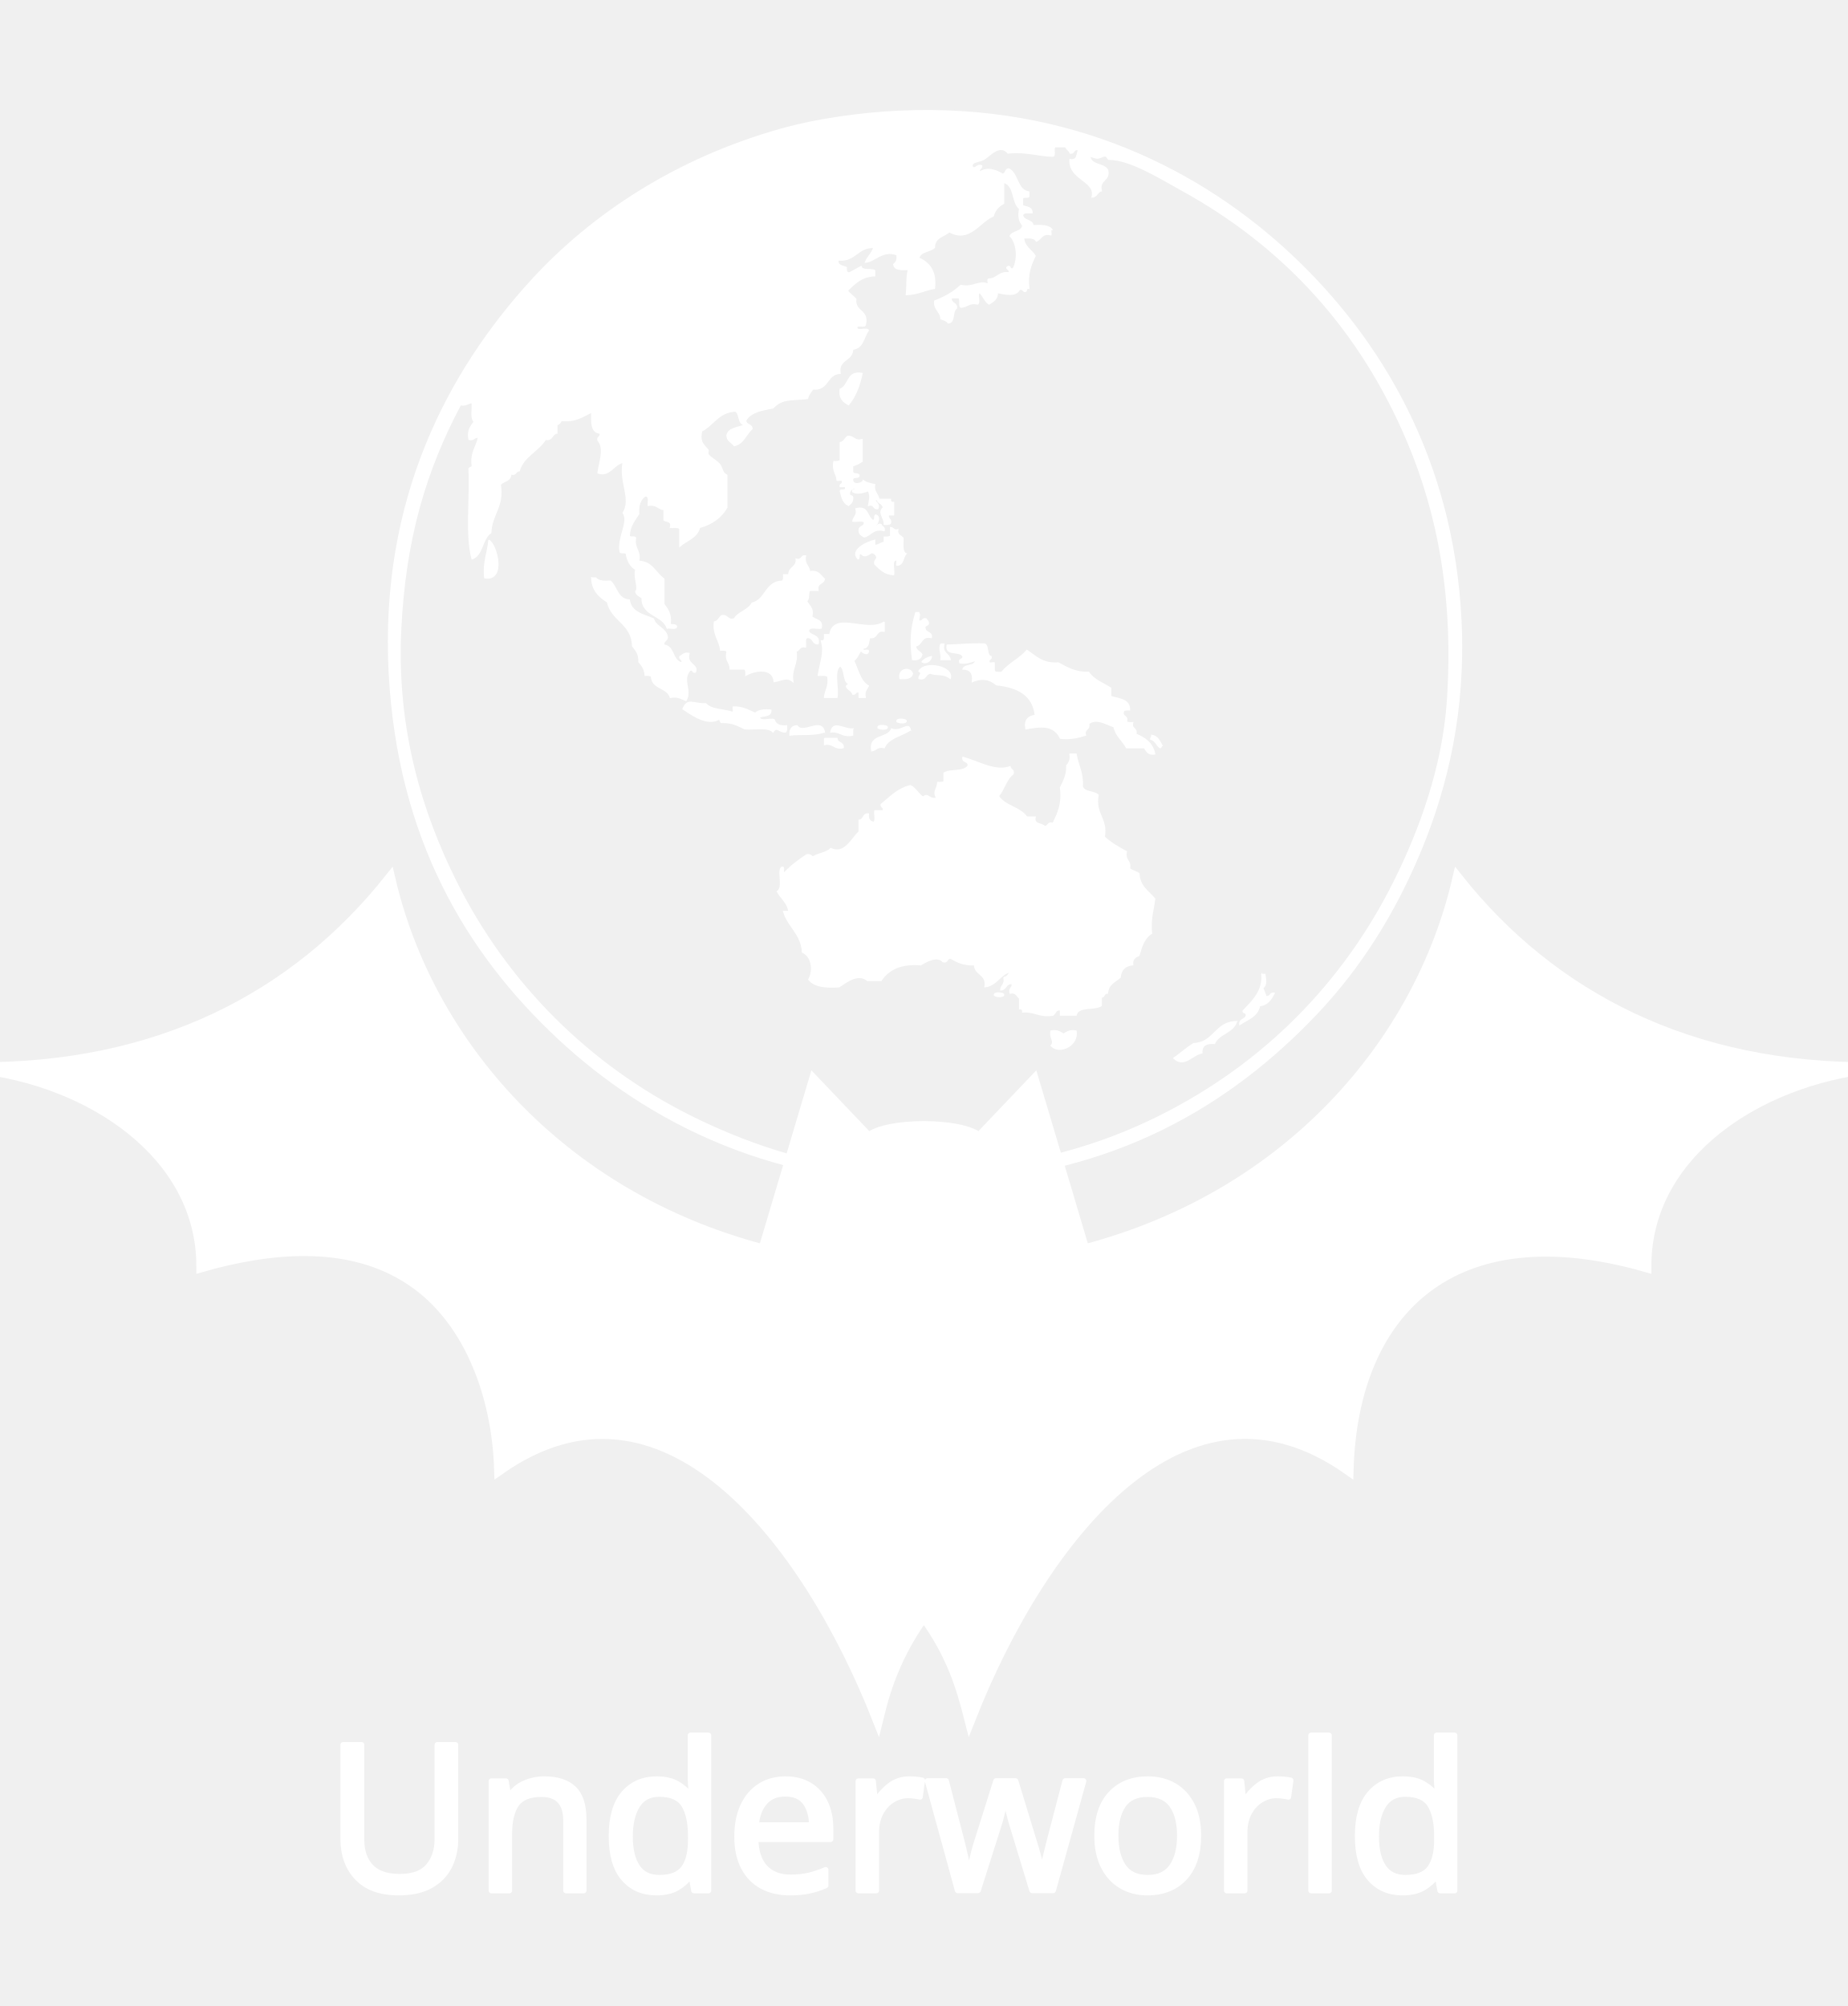
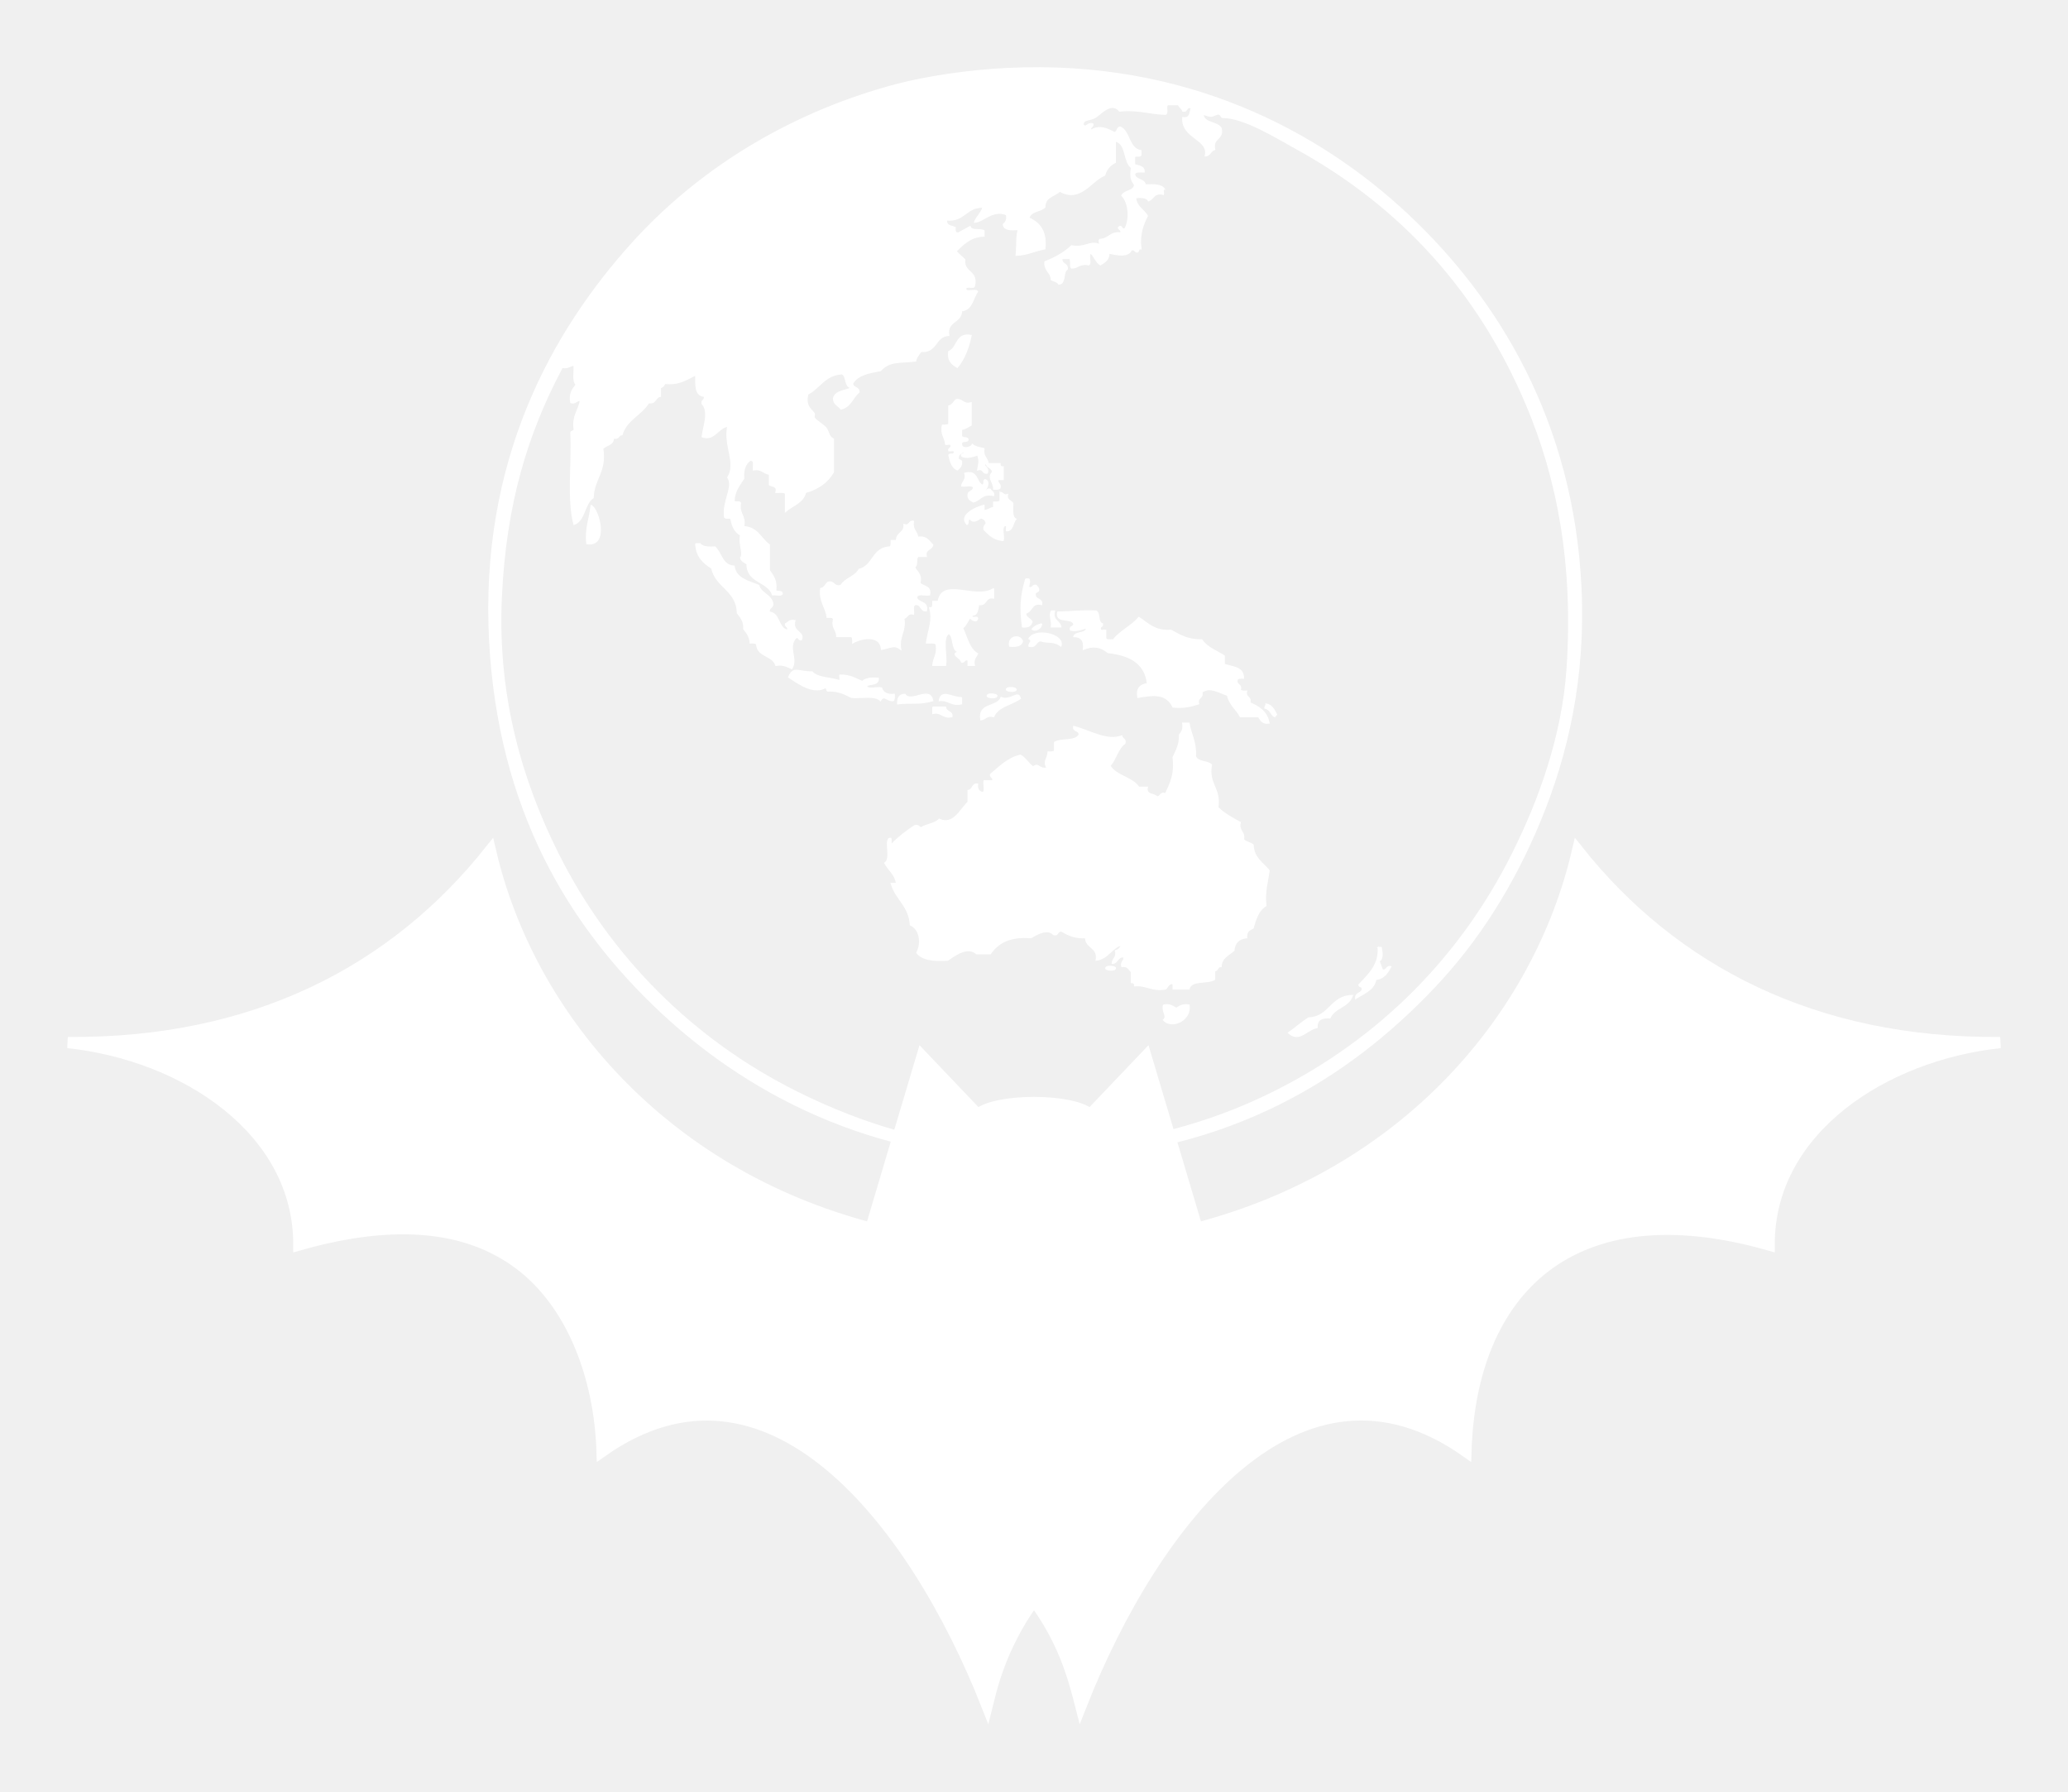
- <svg xmlns="http://www.w3.org/2000/svg" version="1.1" id="Layer_1" x="0px" y="0px" viewBox="0 0 140 152" enable-background="new 0 0 2630.048 1183.47" xml:space="preserve" width="140" height="152">
+ <svg xmlns="http://www.w3.org/2000/svg" version="1.1" id="Layer_1" x="0px" y="0px" viewBox="0 0 153.892 133.289" enable-background="new 0 0 2630.048 1183.47" xml:space="preserve" width="153.892" height="133.289">
  <defs id="defs7">
    <rect x="4858.873" y="-1509.197" width="7344.243" height="2823.662" id="rect37509" />
  </defs>
-   <g id="g44329" transform="matrix(0.3003279,0,0,0.3003279,1000.115,597.0937)">
+   <g id="g44329" transform="matrix(0.3003279,0,0,0.3003279,1007.061,593.758)">
    <g id="g14253" transform="matrix(0.2193035,0,0,0.2193035,-3337.586,-1786.051)">
      <g id="g890" transform="matrix(1.414811,0,0,1.414811,530.1265,-975.7739)">
        <g clip-rule="evenodd" fill-rule="evenodd" id="g888">
		
		
		
		
		
		
		
		
		
		
		
		
		
		
		
		
		
		
		
		
		
		
		
		
		
		
		
		
		
		
		
		
	</g>
      </g>
      <g id="g918" transform="matrix(0.8528833,0,0,0.8528833,-24.50745,-8.403075)" style="fill:#ffffff;fill-opacity:1;stroke:#ffffff;stroke-opacity:1">
        <path d="m 495.98,288.96 c -2.482,11.849 -6.476,22.188 -12.999,29.996 -4.861,-2.804 -9.311,-6.021 -7.999,-14.998 8.66,-3.34 6.17,-17.83 21,-15 z" id="path826" style="fill:#ffffff;fill-opacity:1;stroke:#ffffff;stroke-opacity:1" transform="matrix(1.414811,0,0,1.414811,530.1265,-975.7739)" />
        <path d="m 509.98,408.95 c -4.83,2.011 3.641,3.085 1,8.998 -4.842,0.844 -3.172,-4.826 -8.999,-2.999 1.028,-6.991 2.133,-7.494 0,-13.998 -3.805,1.195 -10.533,3.67 -14.999,1 -1.235,-3.235 3.235,-0.765 2,-4 -2.315,1.019 -4.655,2.012 -5,4.999 -0.876,3.21 2.593,2.073 3,4 0.364,4.362 -1.816,6.183 -4,7.999 -5.114,-2.218 -6.676,-7.988 -7.999,-13.998 0.607,-1.727 4.743,0.076 5,-2 1.027,-3.359 -3.11,-1.557 -5,-2 -0.745,-3.077 2.745,-1.921 2,-4.999 0.168,-2.168 -3.546,-0.453 -5,-1 -0.442,-6.557 -4.824,-9.174 -3,-17.998 2.465,0.132 4.817,0.151 5.999,-1 v -16.997 c 3.651,-0.682 4.513,-4.153 7,-6 6.282,-0.616 6.291,5.041 13.998,3 v 20.997 c -2.962,1.371 -5.108,3.558 -8.999,4 v 5.999 c 0.356,2.644 5.095,0.904 6,3 0.542,3.874 -5.801,0.864 -6,3.999 -0.674,6.298 9.086,4.268 9.999,1 2.666,2.333 6.886,3.112 10.999,3.999 -1.319,7.319 3.313,8.687 4,13.999 h 10.999 c -0.181,2.181 0.818,3.181 3,2.999 v 11.999 h -4.999 c -0.743,4.076 3.223,3.442 2,7.999 -1.182,1.151 -3.534,1.132 -5.999,1 0.446,-6.135 -6.521,-10.87 -1,-15.998 -0.4,-4.27 -5.33,-4 -6,-8 z" id="path828" style="fill:#ffffff;fill-opacity:1;stroke:#ffffff;stroke-opacity:1" transform="matrix(1.414811,0,0,1.414811,530.1265,-975.7739)" />
        <path d="m 507.98,434.94 c 3.149,0.483 2.264,-3.068 5.999,-1.999 0.558,2.441 3.869,2.13 3,5.999 -10.861,-2.528 -12.225,4.439 -18.998,5.999 -2.506,-1.493 -5.467,-2.531 -4.999,-6.999 0.288,-3.712 5.29,-2.709 4.999,-6.999 -1.711,-2.288 -7.632,-0.367 -10.999,-1 0.466,-4.534 4.727,-5.272 3,-11.999 12.14,-3.141 10.423,7.575 15.998,10.999 3.149,0.483 0.749,-4.584 3,-4.999 5,1.41 1.87,9.09 -1,11 z" id="path830" style="fill:#ffffff;fill-opacity:1;stroke:#ffffff;stroke-opacity:1" transform="matrix(1.414811,0,0,1.414811,530.1265,-975.7739)" />
        <path d="m 522.98,435.94 c 3.103,-0.104 2.854,3.146 6.999,2 -0.943,5.276 3.049,5.617 5,7.999 0.166,5.833 -1.256,13.254 2.999,14.998 -3.341,3.324 -2.444,10.887 -8.999,10.999 -0.547,-1.453 1.168,-5.168 -1,-5 -4.354,0.979 -0.893,9.773 -2,13.998 -8.988,-0.344 -13.161,-5.503 -17.998,-9.998 -0.792,-3.458 1.111,-4.222 2,-6 -0.441,-2.891 -2.108,-4.558 -4.999,-4.999 -2.892,1.689 -6.87,5.118 -9.999,1 -3.149,-0.483 -0.749,4.584 -3,4.999 -8.091,-8.347 7.885,-16.117 15.998,-17.997 v 4.999 c 3.745,-0.254 5.589,-2.41 8.999,-3 v -4.999 c 2.465,0.132 4.817,0.151 5.999,-1 v -8 z" id="path832" style="fill:#ffffff;fill-opacity:1;stroke:#ffffff;stroke-opacity:1" transform="matrix(1.414811,0,0,1.414811,530.1265,-975.7739)" />
        <path d="m 140.03,447.94 c 7.675,3.842 16.73,39.515 -4,35.995 -1.66,-14.98 2.95,-23.72 4,-36 z" id="path834" style="fill:#ffffff;fill-opacity:1;stroke:#ffffff;stroke-opacity:1" transform="matrix(1.414811,0,0,1.414811,530.1265,-975.7739)" />
        <path d="m 441.99,462.94 c -1.533,7.865 3.404,9.261 4,14.998 8.51,-1.512 10.226,3.772 13.998,6.999 -0.575,5.091 -7.695,3.637 -5.999,10.999 h -7.999 c -1.89,2.442 -0.036,8.63 -3,9.998 2.108,4.558 6.99,6.342 4.999,14.998 3.333,3.334 10.841,2.491 8.999,10.999 -4.145,0.854 -12.297,-2.299 -11.999,3 2.199,4.8 11.093,2.905 8.999,11.998 -5.71,0.377 -4.479,-6.187 -9.999,-5.999 -3.315,0.351 -1.569,5.763 -2,8.999 -5.824,-1.491 -5.469,3.196 -8.999,3.999 1.947,12.612 -5.024,16.307 -3,28.996 -6.341,-5.105 -10.366,-1.132 -17.998,0 -1.019,-14.077 -18.929,-10.849 -26.997,-5.999 0.132,-2.465 0.152,-4.817 -1,-5.999 h -13.999 c 0.241,-6.573 -5.013,-7.652 -3,-15.998 -0.112,-2.555 -3.348,-1.984 -5.999,-2 -1.093,-9.906 -7.478,-14.52 -6,-26.996 3.651,-0.682 4.513,-4.153 6.999,-6 6.3,-1.3 5.047,4.952 11.999,3 3.994,-6.671 13.278,-8.053 16.998,-14.998 13.382,-3.181 12.421,-20.526 28.996,-20.997 1.151,-1.182 1.132,-3.535 1,-6 h 5 c -0.233,-7.565 7.823,-6.842 6.999,-14.998 5.83,1.83 4.16,-3.84 9,-3 z" id="path836" style="fill:#ffffff;fill-opacity:1;stroke:#ffffff;stroke-opacity:1" transform="matrix(1.414811,0,0,1.414811,530.1265,-975.7739)" />
        <path d="m 238.01,483.94 h 4 c 2.518,3.148 7.858,3.475 13.998,3 6.308,5.691 6.618,17.379 17.998,17.997 1.654,12.011 13.406,13.924 22.997,17.998 2.171,7.495 10.823,8.509 12.999,15.998 1.388,5.387 -3.809,4.19 -3,8.999 10.157,1.176 7.705,14.959 16.998,16.998 1.069,-3.735 -2.483,-2.851 -2,-6 2.835,-1.164 3.814,-4.185 8.999,-2.999 -3.223,10.994 9.338,10.049 6,17.998 -3.078,0.744 -1.922,-2.745 -5,-2 -8.446,9.109 1.924,19.395 -4,28.996 -4.332,-1.667 -7.726,-4.272 -14.998,-3 -2.823,-9.842 -17.479,-7.851 -17.998,-19.997 -1.182,-1.151 -3.534,-1.132 -5.999,-1 -0.322,-6.01 -3.134,-9.53 -5.999,-12.998 0.463,-7.463 -2.965,-11.034 -6,-14.998 -0.504,-21.493 -20.067,-23.928 -23.997,-41.995 -7.7,-4.97 -14.57,-10.77 -15,-23 z" id="path838" style="fill:#ffffff;fill-opacity:1;stroke:#ffffff;stroke-opacity:1" transform="matrix(1.414811,0,0,1.414811,530.1265,-975.7739)" />
        <path fill="#ffffff" d="m 478.98,534.93 h 21.998 c -1.401,5.264 -3.043,10.288 -7.999,11.998 -2.58,-6.08 -9.16,-8.16 -14,-12 z" id="path840" transform="matrix(1.414811,0,0,1.414811,530.1265,-975.7739)" style="fill:#ffffff;fill-opacity:1;stroke:#ffffff;stroke-opacity:1" />
        <path fill="#ffffff" d="m 486.98,544.93 c -2.413,3.506 -14.047,2.271 -17.998,1 v -3.999 c 4.33,-1.03 17.99,-3.53 18,3 z" id="path842" transform="matrix(1.414811,0,0,1.414811,530.1265,-975.7739)" style="fill:#ffffff;fill-opacity:1;stroke:#ffffff;stroke-opacity:1" />
        <path d="m 570.97,546.93 h 2.999 c -2.258,9.258 5.055,8.944 6,14.998 h -8.999 c 0.91,-6.14 -2.38,-10.33 0,-15 z" id="path844" style="fill:#ffffff;fill-opacity:1;stroke:#ffffff;stroke-opacity:1" transform="matrix(1.414811,0,0,1.414811,530.1265,-975.7739)" />
        <path d="m 603.97,562.93 c -2.193,-0.109 -8.068,3.625 -14.998,2 -1.426,-4.426 3.384,-2.616 3,-6 -2.46,-6.205 -17.341,0.01 -14.998,-10.998 8.162,0.1 21.805,-1.652 35.996,-1 3.853,2.146 1.217,10.781 5.999,11.998 0.745,3.078 -2.745,1.922 -2,5 -0.169,2.168 3.546,0.453 4.999,1 v 6.999 c 0.141,2.859 4.171,1.828 7,2 6.537,-8.461 17.187,-12.81 23.996,-20.998 8.484,5.515 14.788,13.209 29.996,11.999 8.233,4.432 15.955,9.375 28.997,8.999 4.774,7.224 13.637,10.359 20.997,14.998 v 7.999 c 7.812,2.521 18.209,2.455 17.998,12.998 -2.651,0.015 -5.888,-0.555 -5.999,2 -0.844,4.842 4.826,3.173 2.999,8.999 1.182,1.15 3.534,1.131 6,0.999 -1.759,6.425 4.579,4.753 2.999,10.999 8.761,3.571 16.055,8.608 17.998,18.998 -6.35,1.017 -7.862,-2.804 -9.999,-6 h -16.998 c -3.682,-6.983 -10.157,-11.173 -11.998,-19.997 -7.919,-2.614 -16.207,-8.446 -23.997,-3 1.579,6.246 -4.758,4.574 -3,10.999 -6.843,2.155 -13.923,4.075 -23.997,2.999 -6.176,-12.605 -17.242,-11.927 -32.996,-8.998 -1.545,-8.879 2.588,-12.078 9,-12.999 -2.315,-19.682 -17.131,-26.863 -36.996,-28.996 -6.669,-5.609 -13.773,-6.892 -22.997,-3 1.014,-8.013 -1.997,-12.001 -8.999,-11.998 1.56,-5.1 11.21,-2.12 12,-8 z" id="path846" style="fill:#ffffff;fill-opacity:1;stroke:#ffffff;stroke-opacity:1" transform="matrix(1.414811,0,0,1.414811,530.1265,-975.7739)" />
        <path d="m 561.97,558.93 c 0.01,4.048 -5.521,7.759 -8.999,5 2.05,-2.62 5.23,-4.11 9,-5 z" id="path848" style="fill:#ffffff;fill-opacity:1;stroke:#ffffff;stroke-opacity:1" transform="matrix(1.414811,0,0,1.414811,530.1265,-975.7739)" />
        <path d="m 579.97,579.93 c -6.52,-5.337 -12.588,-2.642 -18.998,-5 -4.971,0.361 -3.708,6.957 -10.998,5 -0.126,-3.643 4.182,-4.77 0,-6.999 5.48,-10.45 33.91,-4.35 30,7 z" id="path850" style="fill:#ffffff;fill-opacity:1;stroke:#ffffff;stroke-opacity:1" transform="matrix(1.414811,0,0,1.414811,530.1265,-975.7739)" />
        <path d="m 543.98,574.93 c -0.716,4.95 -5.852,5.479 -11.998,5 -2.23,-9.4 9.46,-11.57 12,-5 z" id="path852" style="fill:#ffffff;fill-opacity:1;stroke:#ffffff;stroke-opacity:1" transform="matrix(1.414811,0,0,1.414811,530.1265,-975.7739)" />
        <path d="m 372,611.92 c 2.168,0.168 0.453,-3.547 1,-5 9.237,-0.238 14.625,3.373 20.997,6 3.025,-2.975 8.409,-3.59 14.998,-3 0.544,6.544 -7.025,4.973 -10.999,6.999 0.979,4.354 9.773,0.893 13.999,2 1.444,4.555 5.273,6.725 11.998,5.999 0.132,2.465 0.152,4.817 -1,5.999 -6.225,0.559 -8.4,-6.109 -11.999,0 -4.835,-5.164 -17.724,-2.273 -26.997,-2.999 -6.122,-2.877 -11.738,-6.261 -20.998,-6 -3.212,0.88 -1.37,-3.296 -4,-2.999 -10.992,6.153 -25.404,-4.379 -33.996,-9.999 4.605,-10.904 9.212,-4.665 21.997,-4.999 5.12,5.88 16.76,5.24 25,8 z" id="path854" style="fill:#ffffff;fill-opacity:1;stroke:#ffffff;stroke-opacity:1" transform="matrix(1.414811,0,0,1.414811,530.1265,-975.7739)" />
        <path d="m 537.98,619.92 c 0.774,3.508 -8.246,2.329 -8.999,1 -0.78,-3.5 8.24,-2.33 9,-1 z" id="path856" style="fill:#ffffff;fill-opacity:1;stroke:#ffffff;stroke-opacity:1" transform="matrix(1.414811,0,0,1.414811,530.1265,-975.7739)" />
        <path d="m 459.99,630.92 c -11.747,3.807 -22.51,1.498 -32.996,3 -0.155,-5.487 1.646,-9.019 6.999,-8.999 5.5,8.66 23.37,-8.5 26,6 z" id="path858" style="fill:#ffffff;fill-opacity:1;stroke:#ffffff;stroke-opacity:1" transform="matrix(1.414811,0,0,1.414811,530.1265,-975.7739)" />
        <path d="m 486.98,627.92 v 5.999 c -10.198,2.199 -11.923,-4.075 -20.997,-3 2.14,-11.61 12.65,-2.24 21,-3 z" id="path860" style="fill:#ffffff;fill-opacity:1;stroke:#ffffff;stroke-opacity:1" transform="matrix(1.414811,0,0,1.414811,530.1265,-975.7739)" />
        <path d="m 519.98,625.92 c 0.774,3.508 -8.246,2.329 -8.999,1 -0.77,-3.51 8.25,-2.33 9,-1 z" id="path862" style="fill:#ffffff;fill-opacity:1;stroke:#ffffff;stroke-opacity:1" transform="matrix(1.414811,0,0,1.414811,530.1265,-975.7739)" />
        <path d="m 541.98,628.92 c -8.159,5.839 -20.756,7.241 -24.996,16.998 -6.726,-1.727 -7.465,2.534 -11.999,3 -2.926,-16.258 15.261,-11.402 18.998,-20.997 8.92,3.65 16.42,-7.64 18,1 z" id="path864" style="fill:#ffffff;fill-opacity:1;stroke:#ffffff;stroke-opacity:1" transform="matrix(1.414811,0,0,1.414811,530.1265,-975.7739)" />
        <path d="m 771.95,633.92 c 5.703,0.963 7.761,5.571 9.999,9.999 -1.086,0.247 -0.678,1.988 -2,1.999 -3.556,-2.11 -4.141,-7.19 -8.999,-7.999 -0.13,-1.79 1.22,-2.11 1,-4 z" id="path866" style="fill:#ffffff;fill-opacity:1;stroke:#ffffff;stroke-opacity:1" transform="matrix(1.414811,0,0,1.414811,530.1265,-975.7739)" />
        <path d="m 459.99,636.92 h 11.999 c 0.172,4.828 6.657,3.342 6,8.999 -8.993,1.993 -9.239,-4.76 -17.998,-2.999 v -6 z" id="path868" style="fill:#ffffff;fill-opacity:1;stroke:#ffffff;stroke-opacity:1" transform="matrix(1.414811,0,0,1.414811,530.1265,-975.7739)" />
        <path d="m 630.96,864.89 c 3.314,-0.352 4.338,-2.994 5.999,-4.999 -8.14,0.627 -12.945,12.976 -23.996,13.998 2.157,-12.489 -9.646,-11.018 -9.999,-20.997 -9.839,0.507 -16.14,-2.525 -21.997,-5.999 -4.869,-1.203 -2.71,4.622 -8,2.999 -5.317,-6.119 -15.956,-0.188 -20.996,3 -19.305,-1.64 -30.887,4.442 -37.996,14.998 h -12.998 c -8.715,-7.681 -20.676,1.875 -26.997,5.999 -12.877,0.879 -23.766,-0.231 -28.997,-6.999 5.037,-9.165 2.726,-22.34 -5.999,-25.997 -1.025,-17.972 -13.874,-24.121 -17.998,-38.995 h 5 c -1.317,-8.681 -7.62,-12.378 -10.999,-18.997 6.403,-3.951 -0.086,-18.957 4,-22.997 4.208,-1.542 0.159,5.174 3,4.999 6.121,-6.544 13.417,-11.912 20.998,-16.998 3.458,-0.791 4.221,1.111 5.999,2 4.96,-3.372 13.02,-3.645 16.998,-7.999 13.37,6.226 19.92,-9.489 26.997,-15.998 v -10.999 c 4.828,-0.171 3.341,-6.656 8.999,-5.999 -0.576,4.909 1.296,7.369 4.999,7.999 2.288,-1.711 0.367,-7.632 1,-10.998 h 7.999 c 1.069,-3.735 -2.483,-2.851 -2,-6 8.45,-6.882 15.699,-14.964 27.996,-17.997 5.083,2.583 7.39,7.942 11.999,10.998 5.301,-4.481 5.196,2.703 12.999,1 -4.032,-6.492 0.549,-8.093 1,-14.998 2.465,0.132 4.816,0.151 5.998,-1 v -7.999 c 6.241,-3.758 19.359,-0.639 22.998,-6.999 0.472,-4.805 -6.109,-2.557 -5,-7.999 15.54,4.313 30.873,14.135 44.994,8.999 0.355,2.979 4.115,2.551 3,6.999 -6.828,4.837 -8.462,14.869 -13.998,20.997 5.993,9.672 20.68,10.649 26.996,19.998 h 8 c -1.7,7.698 6.342,5.656 8.998,8.999 3.664,-0.003 2.653,-4.68 7.999,-3 4.368,-9.297 9.044,-18.286 6.999,-33.996 2.877,-6.122 6.26,-11.737 6,-20.997 2.051,-2.615 4.013,-5.318 2.999,-10.998 h 5.999 c 1.692,10.64 6.846,17.817 6,30.996 1.863,5.802 11.148,4.182 14.998,7.999 -3.264,18.595 8.846,21.816 5.999,39.994 5.946,5.719 13.465,9.866 20.997,13.999 -2.047,8.38 4.528,8.137 3,15.998 2.229,2.438 6.497,2.835 8.999,4.999 0.566,12.432 9.138,16.859 14.998,23.997 -1.293,10.705 -4.521,19.476 -3,32.996 -6.926,4.072 -9.587,12.41 -11.998,20.997 -3.435,1.565 -6.689,3.31 -5.999,8.999 -7.328,0.671 -11.328,4.67 -11.999,11.998 -4.813,4.186 -11.525,6.473 -11.998,14.998 -3.607,-0.274 -2.712,3.954 -6,4 v 7.999 c -6.675,4.323 -21.985,0.012 -23.997,8.999 h -14.998 v -5 c -4.582,-0.583 -4.661,3.338 -6.999,5 -12.908,2.242 -17.394,-3.937 -28.996,-3 0.181,-2.181 -0.818,-3.181 -2.999,-3 -0.001,-3.333 0,-6.665 0,-9.998 -2.504,-2.163 -3.271,-6.062 -9,-5 -1.291,-4.957 2.42,-4.912 2,-8.998 -6.395,-0.729 -5.344,5.987 -10.998,5.999 0.24,-4.78 4.65,-5.36 3.01,-12 z" id="path870" style="fill:#ffffff;fill-opacity:1;stroke:#ffffff;stroke-opacity:1" transform="matrix(1.414811,0,0,1.414811,530.1265,-975.7739)" />
        <path d="m 876.94,861.89 h 2.999 c 0.677,4.79 2.182,10.045 -1.999,12.998 0.975,2.691 2.204,5.128 2.999,7.999 4.677,1.011 3.322,-4.011 7.999,-3 -3.019,5.647 -6.159,11.173 -13.998,11.999 -2.036,10.296 -11.636,13.028 -18.998,17.998 -0.653,-5.32 4.584,-4.749 6,-7.999 1.28,-3.948 -2.914,-2.42 -3,-5 8.55,-9.08 19.52,-18.92 18,-35 z" id="path872" style="fill:#ffffff;fill-opacity:1;stroke:#ffffff;stroke-opacity:1" transform="matrix(1.414811,0,0,1.414811,530.1265,-975.7739)" />
        <path d="m 630.96,880.89 c 0.774,3.508 -8.245,2.33 -8.999,1 -0.77,-3.51 8.25,-2.33 9,-1 z" id="path874" style="fill:#ffffff;fill-opacity:1;stroke:#ffffff;stroke-opacity:1" transform="matrix(1.414811,0,0,1.414811,530.1265,-975.7739)" />
        <path d="m 852.94,906.89 c -3.121,10.877 -16.8,11.197 -20.997,20.997 -7.483,-0.483 -12.479,1.52 -11.999,8.999 -10.117,2.094 -16.731,14.317 -26.997,4.999 6.541,-4.457 12.159,-9.838 18.998,-13.998 19.86,-0.81 20.53,-20.8 41,-21 z" id="path876" style="fill:#ffffff;fill-opacity:1;stroke:#ffffff;stroke-opacity:1" transform="matrix(1.414811,0,0,1.414811,530.1265,-975.7739)" />
        <path d="m 675.96,915.89 c 6.123,-1.124 8.896,1.101 11.998,2.999 3.101,-1.898 5.876,-4.123 11.998,-2.999 2.442,14.093 -16.211,22.783 -23.996,13.998 4.17,-4.06 -1.62,-6.85 0,-14 z" id="path878" style="fill:#ffffff;fill-opacity:1;stroke:#ffffff;stroke-opacity:1" transform="matrix(1.414811,0,0,1.414811,530.1265,-975.7739)" />
        <path d="m 530.98,38.995 c 164.85,-7.85 289.96,58.213 373.95,136.98 84.418,79.168 154.61,194.16 161.98,348.96 4.055,85.128 -12.819,156.96 -37.995,217.97 -25.082,60.783 -58.126,112.76 -98.987,155.98 -82.319,87.075 -192.46,153.48 -349.96,160.98 -164.12,7.815 -288.86,-57.858 -372.95,-135.98 -88.5,-82.28 -153.64,-192.33 -161.96,-348.99 -8.873,-166.94 57.312,-288.66 134.98,-373.95 58.507,-64.251 139.86,-117.26 238.97,-144.98 33.88,-9.484 75.27,-15.256 111.99,-17.005 z M 677.96,81.99 c -15.027,-0.304 -25.712,-4.951 -42.995,-3 -8.061,-9.419 -17.463,2.851 -22.996,5.999 -4.669,2.656 -12.172,1.741 -10.999,6.999 2.608,3.185 4.331,-2.935 8.999,-1 0.482,3.149 -3.068,2.264 -2,5.999 7.77,-5.031 15.28,-1.773 21.998,2 3.291,-0.375 2.016,-5.316 5.998,-5 8.93,4.735 7.313,20.018 18.998,21.997 v 4 c -0.42,2.246 -5.305,0.027 -5.999,2 v 6.999 c 3.808,1.525 9.326,1.339 8.999,6.999 -3.592,0.075 -8.143,-0.81 -8.999,2 0.763,5.903 9.246,4.085 9.999,9.999 7.553,-0.221 15.18,-0.516 17.998,4 -2.169,-0.168 -0.453,3.546 -1,5 -8.876,-2.209 -9.061,4.271 -13.998,5.999 -1.578,-3.421 -6.688,-3.311 -11.999,-3 0.681,8.652 7.544,11.12 10.999,16.998 -4.006,8.326 -7.766,16.899 -6,30.996 -3.213,-0.879 -1.37,3.296 -4,3 -1.906,-0.426 -1.809,-2.857 -4.998,-2 -3.039,6.678 -12.652,4.826 -20.998,3 0.119,6.451 -4.211,8.454 -7.999,10.999 -4.206,-2.459 -5.505,-7.827 -8.999,-10.999 -2.933,1.4 0.934,9.598 -2,10.999 -8.242,-1.911 -9.771,2.893 -15.998,3 -2.045,-1.621 0.046,-7.378 -1.999,-8.999 h -6.999 c -0.723,5.721 5.721,4.278 4.999,9.999 -4.565,2.767 -1.106,13.558 -7.999,13.998 -1.316,-2.35 -4.511,-2.821 -6.999,-4 -0.271,-7.394 -6.846,-8.486 -5.999,-16.998 9.578,-3.753 18.207,-8.456 24.996,-14.998 12.138,2.676 18.068,-5.345 25.997,-1 0.547,-1.453 -1.168,-5.168 1,-5 7.97,-0.362 9.3,-7.365 18.997,-5.999 1.537,-3.319 -4.731,-3.778 -1,-6 3.082,-0.748 1.22,3.447 5,2 5.016,-9.382 3.428,-24.646 -3,-30.996 2.357,-4.975 11.119,-3.546 11.999,-9.999 -3.636,-4.471 -4.184,-8.521 -2.999,-15.998 -7.516,-5.816 -4.314,-22.35 -14.999,-24.997 v 19.998 c -4.855,2.477 -8.418,6.246 -9.999,11.998 -12.846,5.186 -22.699,25.86 -41.994,14.999 -4.995,4.67 -14.16,5.17 -13.998,14.998 -4.19,4.142 -13.248,3.417 -14.998,9.999 10.122,4.542 16.794,12.536 14.998,28.997 -9.439,1.559 -16.252,5.745 -26.997,5.999 1.149,-11.754 -0.1,-15.475 2,-23.997 -6.559,0.226 -13.364,0.7 -13.999,-4.999 2.221,-1.779 3.904,-4.096 3,-8.999 -13.164,-5.396 -22.084,7.166 -29.997,6.999 2.038,-5.295 6.289,-8.376 7.999,-13.998 -15.775,-0.444 -17.148,13.515 -33.996,11.999 -0.692,5.691 4.745,5.254 7.999,6.999 -0.197,2.863 -0.125,5.457 3,5 3.777,-1.889 7.222,-4.11 10.999,-6 1.006,4.66 9.664,1.668 12.999,4 v 5 c -12.82,0.512 -19.145,7.518 -25.997,13.998 2.078,3.255 5.462,5.203 7.999,7.999 -1.538,12.869 12.738,9.926 8.999,24.997 -0.994,2.672 -8.658,-1.326 -7.999,3 1.4,2.933 9.599,-0.933 10.999,2 -4.689,6.31 -4.967,17.031 -14.999,17.998 -0.142,11.523 -14.272,9.058 -11.999,22.997 -13.125,0.539 -10.863,16.467 -25.997,14.998 -1.872,2.794 -4.239,5.094 -5,8.999 -15.45,1.856 -24.11,-0.502 -32.996,8.999 -10.683,1.982 -21.43,3.9 -25.997,11.998 0.163,4.504 6.187,3.146 6,7.999 -5.936,5.063 -7.967,14.03 -16.998,15.998 -2.32,-3.346 -7.007,-4.324 -6.999,-9.999 1.604,-7.394 11.022,-6.975 16.998,-9.998 -6.896,-0.437 -4.144,-10.521 -8.999,-12.999 -16.102,0.896 -20.771,13.224 -31.996,18.998 -2.477,11.42 2.636,13.371 6,17.998 0.642,0.883 -0.551,3.045 0,3.999 1.868,3.237 10.068,7.133 11.999,10.999 2.28,4.566 1.813,6.76 5.999,8.999 v 30.996 c -5.527,9.471 -14.221,15.775 -25.997,18.997 -2.463,9.869 -12.5,12.164 -18.998,17.998 v -16.998 c -1.659,-1.674 -5.871,-0.796 -8.999,-1 1.903,-6.235 -3.187,-5.479 -6,-6.999 v -9.999 c -5.737,-0.596 -7.133,-5.531 -14.998,-3.999 -0.467,-3.532 1.634,-9.634 -3,-8.999 -4.497,3.169 -6.683,8.648 -5.999,16.998 -3.809,6.19 -8.7,11.298 -8.999,20.997 0.694,1.973 5.579,-0.246 5.999,2 -1.832,10.164 5.029,11.636 3,21.997 13,0.665 15.985,11.345 23.997,16.998 v 23.997 c 3.544,4.788 7.158,9.507 6,18.997 1.667,1.334 6.363,-0.363 5.999,3 -1.063,2.27 -6.285,0.381 -8.999,1 -4.47,-13.194 -24.104,-11.225 -23.997,-28.996 -2.368,-1.632 -5.449,-2.551 -6,-6 3.333,-3.238 -2.007,-12.67 0,-20.997 -5.149,-2.85 -7.846,-8.151 -8.999,-14.998 -0.694,-1.973 -5.579,0.246 -6,-2 -2.162,-14.747 8.907,-28.005 3,-36.995 8.495,-13.319 -3.838,-29.558 0,-47.994 -9.094,1.579 -12.691,13.962 -23.997,9.999 0.934,-8.979 6.981,-23.449 0,-30.996 -0.989,-3.988 2.988,-3.011 2,-6.999 -8.787,-0.545 -8.037,-10.627 -7.999,-19.998 -8.309,4.023 -15.26,9.403 -28.997,7.999 -0.591,2.076 -1.924,3.409 -3.999,4 v 7.999 c -5.057,0.608 -3.956,7.376 -10.999,5.999 -6.879,11.451 -20.865,15.797 -24.997,29.996 -3.664,0.003 -2.653,4.68 -7.999,3 0.082,6.748 -6.884,6.447 -9.999,9.998 3.43,21.761 -8.516,28.146 -8.999,45.995 -8.684,5.647 -7.41,21.253 -17.998,24.996 -6.318,-23.345 -1.492,-57.834 -3,-85.989 0.407,-1.926 3.876,-0.789 3,-3.999 -1.306,-11.971 4.308,-17.023 6,-25.997 -4.086,-0.42 -4.042,3.291 -8.999,2 -1.736,-9.068 2.017,-12.648 5,-16.998 -3.613,-3.052 -1.399,-11.933 -2,-17.998 -4.056,0.276 -5.486,3.18 -10.999,2 -32.915,61.899 -52.924,127.51 -56.993,214.97 -4.428,95.171 20.35,174.65 52.993,239.97 48.611,97.27 126.67,174.84 222.97,222.97 49.285,24.631 110.71,46.809 172.98,50.994 108.87,7.318 197.73,-12.396 274.96,-50.994 98.13,-49.04 174.35,-125.68 222.97,-222.97 25.042,-50.11 46.771,-110.22 50.993,-172.98 6.514,-96.813 -8.631,-177.62 -37.995,-246.97 -44.66,-105.8 -117.2,-185.88 -215.86,-240 -17.219,-9.447 -48.949,-29.404 -68.992,-28.997 -1.771,-0.895 -1.273,-4.058 -4.999,-3 -6.782,2.899 -5.732,2.029 -12.998,0 1.092,8.907 13.342,6.656 16.998,12.999 2.479,11.144 -8.66,8.671 -6,19.997 -4.073,0.926 -4.131,5.868 -8.999,6 4.254,-15.865 -22.478,-16.403 -20.997,-35.996 7.152,1.486 6.398,-4.933 7.999,-8.999 -5.289,-1.623 -3.13,4.203 -7.999,3 -0.559,-2.774 -3.44,-3.225 -3.999,-6 h -9.999 c -2.39,1.261 0.56,7.88 -1.99,8.995 z" id="path882" style="fill:#ffffff;fill-opacity:1;stroke:#ffffff;stroke-opacity:1" transform="matrix(1.414811,0,0,1.414811,530.1265,-975.7739)" />
        <path d="m 516.98,525.94 v 8.999 c -8.365,-1.699 -5.861,7.47 -13.999,5.999 -0.877,4.456 -0.787,9.878 -5.999,9.998 -1.542,4.209 5.174,0.159 5,3 -0.372,4.653 -6.883,0.967 -7,-1 -2.319,3.348 -3.776,7.556 -6.999,9.999 4.117,8.548 5.946,19.384 13.999,23.997 -1.468,3.198 -4.305,5.027 -3,10.998 h -5.999 v -4.999 c -3.735,-1.069 -2.85,2.483 -6,2 -0.889,-3.444 -4.418,-4.247 -5.999,-6.999 -0.55,-2.217 1.909,-1.424 2,-3 -5.647,-2.685 -2.991,-13.673 -7.999,-16.998 -6.554,4.444 -1.32,20.678 -3,29.996 h -11.999 c 0.451,-7.215 4.833,-10.497 3,-19.997 -1.659,-1.674 -5.871,-0.796 -8.999,-1 2.135,-13.581 6.36,-21.459 3,-32.996 3.581,0.582 3.04,-2.959 3,-5.999 h 5 c 3.97,-22.9 35.33,-0.89 52,-12 z m -24,20.99 c 4.956,-1.71 6.598,-6.734 7.999,-11.998 h -21.998 c 4.84,3.84 11.42,5.92 14,12 z m -24,-5 v 3.999 c 3.95,1.271 15.584,2.506 17.998,-1 -0.01,-6.53 -13.67,-4.03 -18,-3 z" id="path884" style="fill:#ffffff;fill-opacity:1;stroke:#ffffff;stroke-opacity:1" transform="matrix(1.414811,0,0,1.414811,530.1265,-975.7739)" />
        <path d="m 546.98,516.94 h 3 c 1.625,3.276 -0.227,3.822 0,7.999 3.988,0.988 3.011,-2.988 6.998,-2 0.354,1.313 1.761,1.573 2,3 1.366,4.365 -3.871,2.127 -2.999,5.999 0.26,4.739 6.9,3.099 5.999,8.999 -9.986,-2.321 -8.43,6.9 -14.998,7.999 0.126,4.54 4.4,4.931 5.999,7.999 -0.902,3.764 -3.728,5.604 -8.999,4.999 -2.41,-17.48 -1.72,-28.84 3,-45 z" id="path886" style="fill:#ffffff;fill-opacity:1;stroke:#ffffff;stroke-opacity:1" transform="matrix(1.414811,0,0,1.414811,530.1265,-975.7739)" />
-         <path d="m 2035.253,115.083 c -51.166,220.999 -227.512,428.018 -504.138,500.478 -22.752,-75.936 -45.03,-152.025 -67.837,-227.961 -24.491,25.841 -49.177,51.487 -73.668,77.313 -23.531,-21.102 -125.641,-21.102 -149.172,0 -24.491,-25.827 -49.177,-51.473 -73.668,-77.313 -22.807,75.936 -45.086,152.025 -67.837,227.961 C 823.003,543.283 645.694,334.928 594.795,115.083 467.595,275.225 281.561,371.776 35.024,369.678 c 155.522,16.465 306.551,116.352 306.137,268.134 90.828,-25.894 193.599,-35.907 274.187,13.178 85.974,51.584 124.462,160.612 127.464,260.286 220.38,-155.073 413.404,91.672 510.163,337.112 4.374,-17.289 15.941,-76.498 62.048,-139.675 37.733,51.702 50.987,95.946 62.048,139.675 98.023,-248.647 290.744,-491.509 510.163,-337.112 6.386,-212.028 138.808,-348.398 401.652,-273.464 -0.42,-153.907 153.318,-251.956 306.137,-268.134 -246.469,2.098 -433.275,-95.341 -559.77,-254.595 z" id="path2" style="fill:#ffffff;stroke:#ffffff;stroke-width:14.866;stroke-miterlimit:4;stroke-dasharray:none;stroke-opacity:1;fill-opacity:1" />
+         <path d="m 2035.253,115.083 c -51.166,220.999 -227.512,428.018 -504.138,500.478 -22.752,-75.936 -45.03,-152.025 -67.837,-227.961 -24.491,25.841 -49.177,51.487 -73.668,77.313 -23.531,-21.102 -125.641,-21.102 -149.172,0 -24.491,-25.827 -49.177,-51.473 -73.668,-77.313 -22.807,75.936 -45.086,152.025 -67.837,227.961 C 823.003,543.283 645.694,334.928 594.795,115.083 467.595,275.225 281.561,371.776 35.024,369.678 c 155.522,16.465 306.551,116.352 306.137,268.134 90.828,-25.894 193.599,-35.907 274.187,13.178 85.974,51.584 124.462,160.612 127.464,260.286 220.38,-155.073 413.404,91.672 510.163,337.112 4.374,-17.289 15.941,-76.498 62.048,-139.675 37.733,51.702 50.987,95.946 62.048,139.675 98.023,-248.647 290.744,-491.509 510.163,-337.112 6.386,-212.028 138.808,-348.398 401.652,-273.464 -0.42,-153.907 153.318,-251.956 306.137,-268.134 -246.469,2.098 -433.275,-95.341 -559.77,-254.595 z" id="path2" style="fill:#ffffff;fill-opacity:1;stroke:#ffffff;stroke-width:14.866;stroke-miterlimit:4;stroke-dasharray:none;stroke-opacity:1" />
      </g>
      <g id="g869" transform="matrix(15.18304,0,0,15.18304,-21171.694,-7089.411)">
-         <g id="g44329-3" transform="matrix(0.3003279,0,0,0.3003279,985.7589,597.8393)">
-           <text xml:space="preserve" style="font-style:normal;font-weight:normal;font-size:51.518px;line-height:1.25;font-family:sans-serif;letter-spacing:0px;word-spacing:0px;fill:#ffffff;fill-opacity:1;stroke:#ffffff;stroke-width:1.393;stroke-linejoin:round;stroke-miterlimit:4;stroke-dasharray:none;stroke-opacity:1" x="1450.205" y="-160.983" id="text19871">
-             <tspan id="tspan19869" x="1450.205" y="-160.983" style="fill:#ffffff;fill-opacity:1;stroke:#ffffff;stroke-width:1.393;stroke-linejoin:round;stroke-miterlimit:4;stroke-dasharray:none;stroke-opacity:1">Underworld </tspan>
-           </text>
-         </g>
+         <g id="g44329-3" transform="matrix(0.3003279,0,0,0.3003279,985.7589,597.8393)" />
      </g>
    </g>
  </g>
-   <text xml:space="preserve" id="text37507" style="font-style:normal;font-weight:normal;font-size:40px;line-height:1.25;font-family:sans-serif;letter-spacing:0px;word-spacing:0px;white-space:pre;shape-inside:url(#rect37509);fill:#000000;fill-opacity:1;stroke:none" transform="translate(1930.822,1511.599)" />
+   <text xml:space="preserve" id="text37507" style="font-style:normal;font-weight:normal;font-size:40px;line-height:1.25;font-family:sans-serif;letter-spacing:0px;word-spacing:0px;white-space:pre;shape-inside:url(#rect37509);fill:#000000;fill-opacity:1;stroke:none" transform="translate(1937.768,1508.263)" />
</svg>
